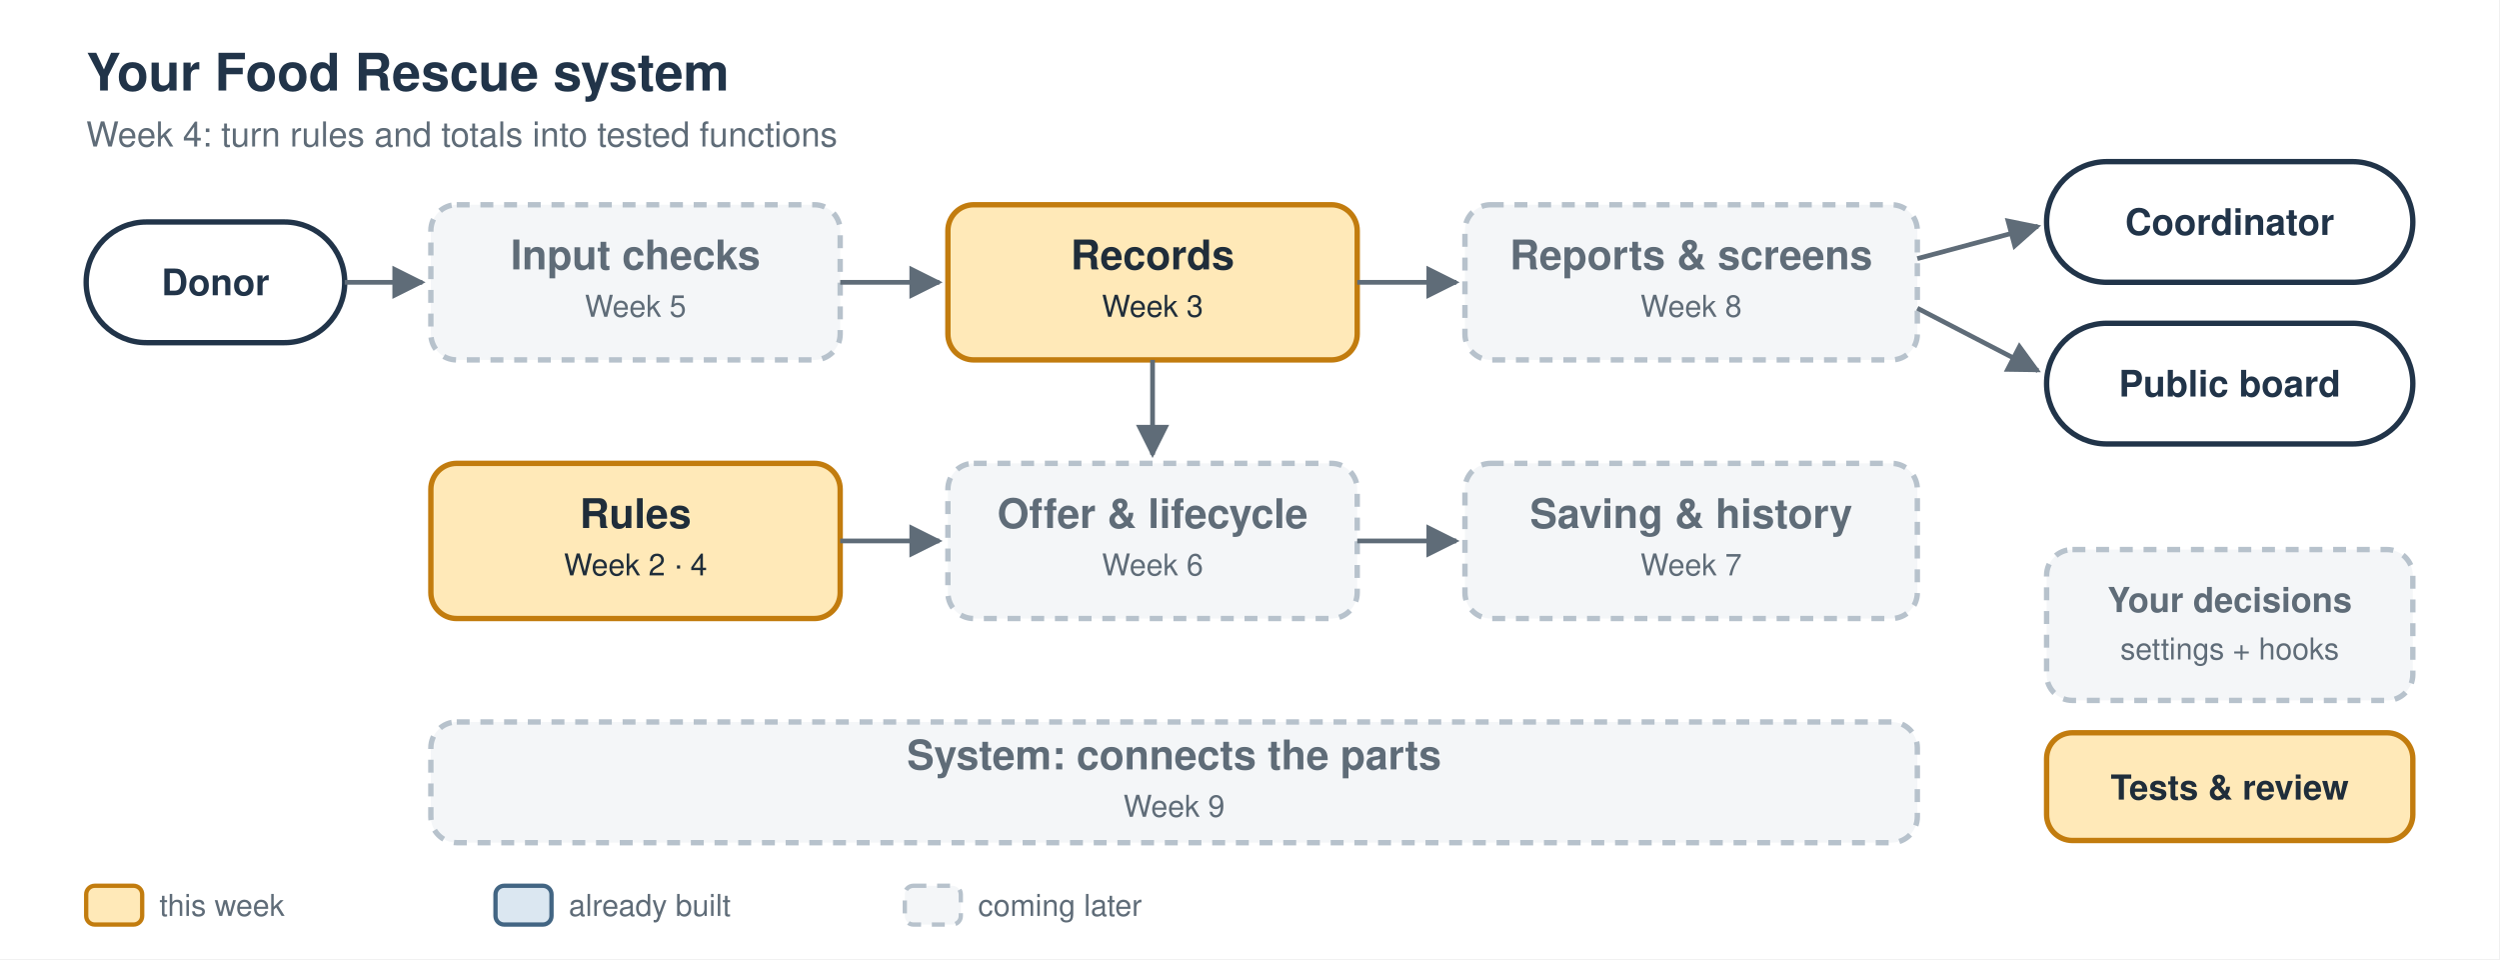
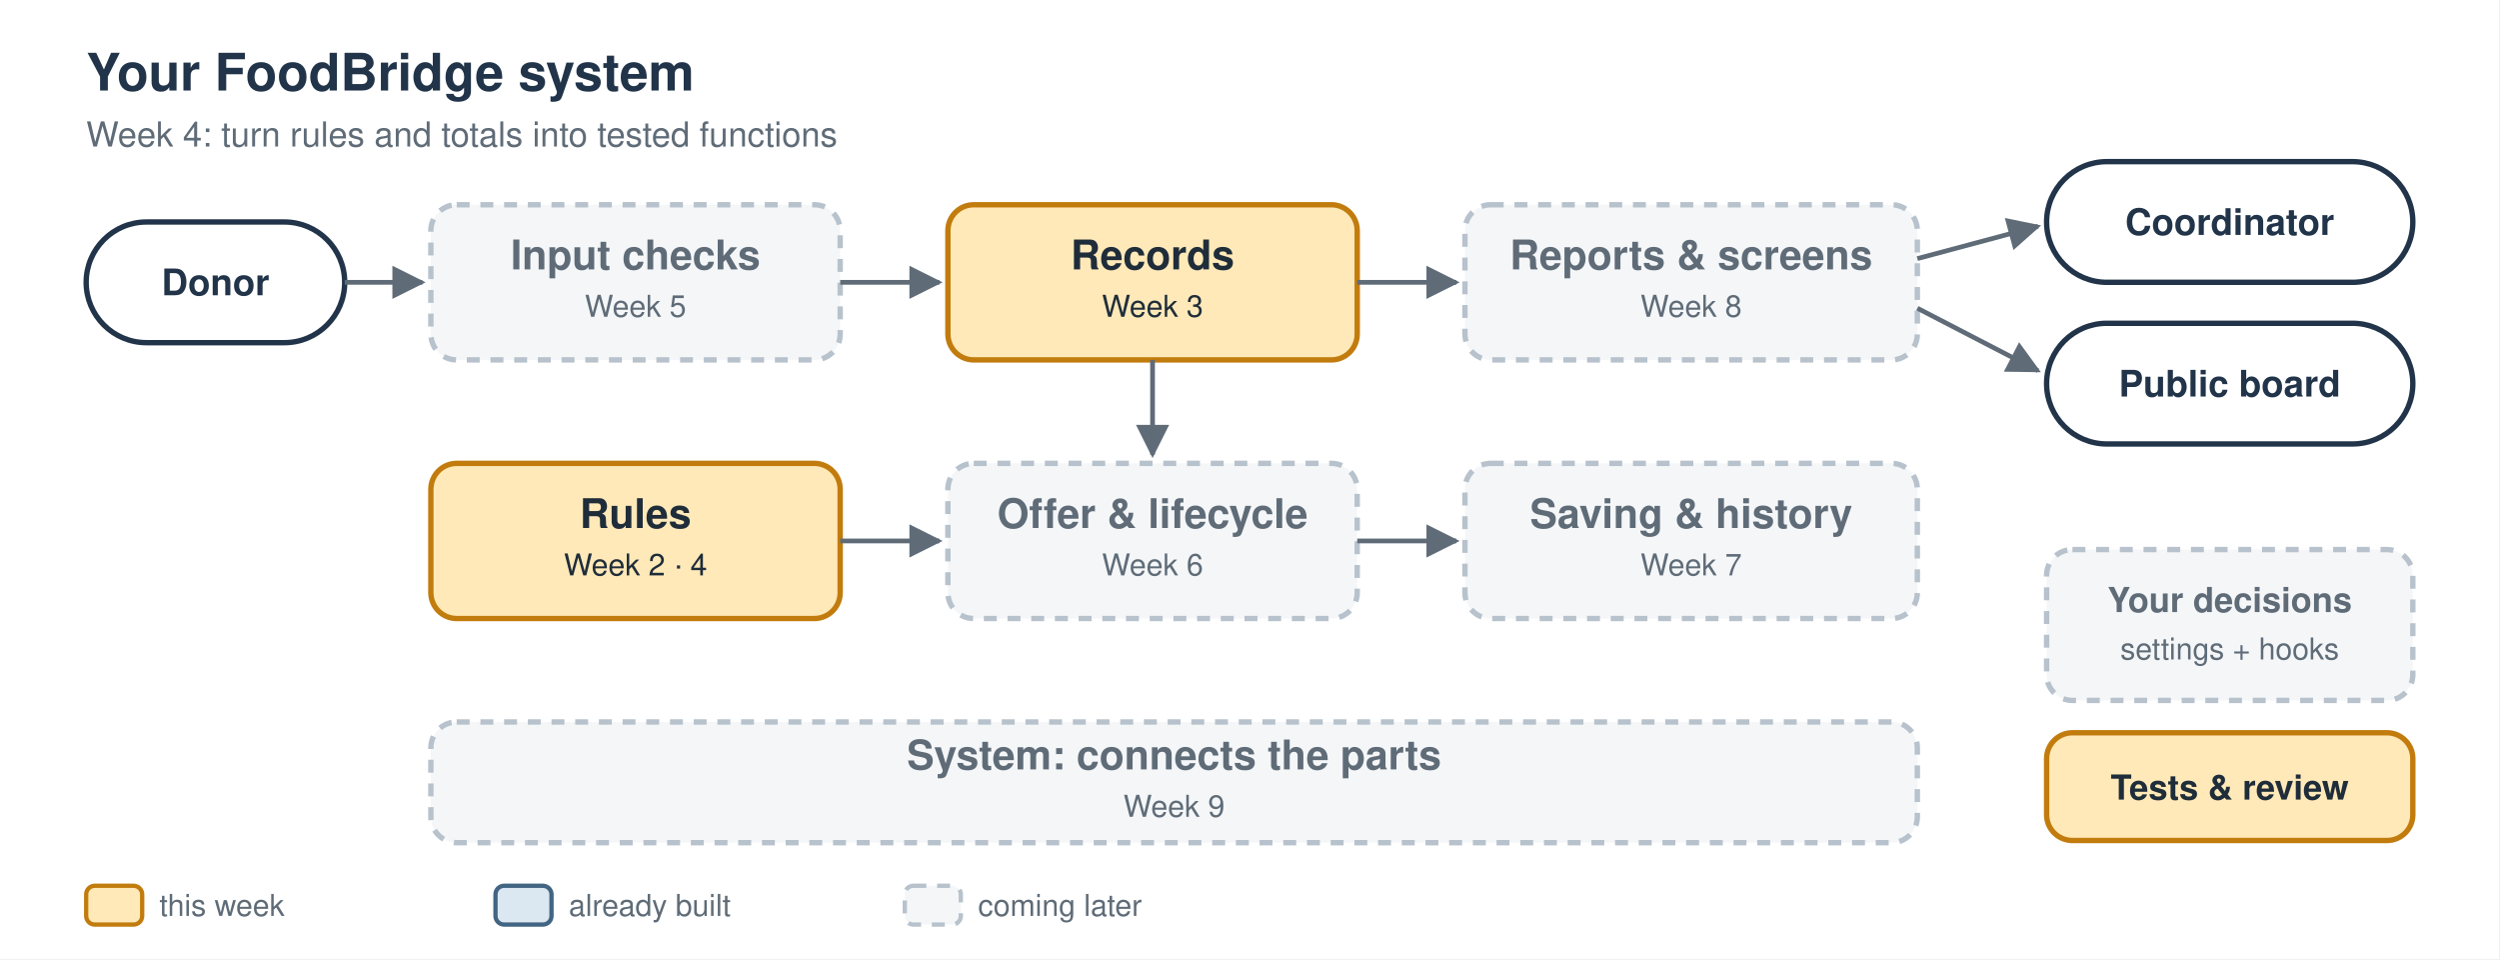
<svg xmlns="http://www.w3.org/2000/svg" width="1160" height="445" viewBox="0 0 1160 445" role="img" font-family="system-ui, -apple-system, 'Segoe UI', Helvetica, Arial, sans-serif">
  <rect width="1160" height="445" fill="#ffffff" />
  <defs>
    <marker id="arrow" viewBox="0 0 10 10" refX="9" refY="5" markerWidth="7" markerHeight="7" orient="auto-start-reverse">
      <path d="M0,0 L10,5 L0,10 z" fill="#5f6c78" />
    </marker>
  </defs>
-   <text x="40" y="42" font-size="24" font-weight="700" fill="#213449" text-anchor="start">Your Food Rescue system</text>
+   <text x="40" y="42" font-size="24" font-weight="700" fill="#213449" text-anchor="start">Your FoodBridge system</text>
  <text x="40" y="68" font-size="16" font-weight="400" fill="#5f6c78" text-anchor="start">Week 4: turn rules and totals into tested functions</text>
  <rect x="200" y="95" width="190" height="72" rx="12" fill="#f4f6f8" stroke="#b7c2cc" stroke-width="2.5" stroke-dasharray="6 5" />
  <text x="295.0" y="125.0" text-anchor="middle" font-size="19" font-weight="700" fill="#5f6c78">Input checks</text>
  <text x="295.0" y="147.0" text-anchor="middle" font-size="14" fill="#5f6c78">Week 5</text>
  <rect x="440" y="95" width="190" height="72" rx="12" fill="#ffe9b8" stroke="#c27c0e" stroke-width="2.5" />
  <text x="535.0" y="125.0" text-anchor="middle" font-size="19" font-weight="700" fill="#1f2d3a">Records</text>
  <text x="535.0" y="147.0" text-anchor="middle" font-size="14" fill="#1f2d3a">Week 3</text>
  <rect x="680" y="95" width="210" height="72" rx="12" fill="#f4f6f8" stroke="#b7c2cc" stroke-width="2.5" stroke-dasharray="6 5" />
  <text x="785.0" y="125.0" text-anchor="middle" font-size="19" font-weight="700" fill="#5f6c78">Reports &amp; screens</text>
  <text x="785.0" y="147.0" text-anchor="middle" font-size="14" fill="#5f6c78">Week 8</text>
  <rect x="200" y="215" width="190" height="72" rx="12" fill="#ffe9b8" stroke="#c27c0e" stroke-width="2.5" />
  <text x="295.0" y="245.0" text-anchor="middle" font-size="19" font-weight="700" fill="#1f2d3a">Rules</text>
  <text x="295.0" y="267.0" text-anchor="middle" font-size="14" fill="#1f2d3a">Week 2 · 4</text>
  <rect x="440" y="215" width="190" height="72" rx="12" fill="#f4f6f8" stroke="#b7c2cc" stroke-width="2.5" stroke-dasharray="6 5" />
  <text x="535.0" y="245.0" text-anchor="middle" font-size="19" font-weight="700" fill="#5f6c78">Offer &amp; lifecycle</text>
  <text x="535.0" y="267.0" text-anchor="middle" font-size="14" fill="#5f6c78">Week 6</text>
  <rect x="680" y="215" width="210" height="72" rx="12" fill="#f4f6f8" stroke="#b7c2cc" stroke-width="2.5" stroke-dasharray="6 5" />
  <text x="785.0" y="245.0" text-anchor="middle" font-size="19" font-weight="700" fill="#5f6c78">Saving &amp; history</text>
  <text x="785.0" y="267.0" text-anchor="middle" font-size="14" fill="#5f6c78">Week 7</text>
  <rect x="200" y="335" width="690" height="56" rx="12" fill="#f4f6f8" stroke="#b7c2cc" stroke-width="2.5" stroke-dasharray="6 5" />
  <text x="545.0" y="357.0" text-anchor="middle" font-size="19" font-weight="700" fill="#5f6c78">System: connects the parts</text>
  <text x="545.0" y="379.0" text-anchor="middle" font-size="14" fill="#5f6c78">Week 9</text>
  <rect x="40" y="103" width="120" height="56" rx="28" fill="#ffffff" stroke="#213449" stroke-width="2.5" />
  <text x="100.0" y="137.0" text-anchor="middle" font-size="17" font-weight="700" fill="#213449">Donor</text>
  <rect x="950" y="75" width="170" height="56" rx="28" fill="#ffffff" stroke="#213449" stroke-width="2.5" />
  <text x="1035.0" y="109.0" text-anchor="middle" font-size="17" font-weight="700" fill="#213449">Coordinator</text>
  <rect x="950" y="150" width="170" height="56" rx="28" fill="#ffffff" stroke="#213449" stroke-width="2.5" />
  <text x="1035.0" y="184.0" text-anchor="middle" font-size="17" font-weight="700" fill="#213449">Public board</text>
  <line x1="160" y1="131" x2="196" y2="131" stroke="#5f6c78" stroke-width="2.2" marker-end="url(#arrow)" />
  <line x1="390" y1="131" x2="436" y2="131" stroke="#5f6c78" stroke-width="2.2" marker-end="url(#arrow)" />
  <line x1="630" y1="131" x2="676" y2="131" stroke="#5f6c78" stroke-width="2.2" marker-end="url(#arrow)" />
  <line x1="890" y1="120" x2="946" y2="105" stroke="#5f6c78" stroke-width="2.2" marker-end="url(#arrow)" />
  <line x1="890" y1="143" x2="946" y2="172" stroke="#5f6c78" stroke-width="2.2" marker-end="url(#arrow)" />
  <line x1="535" y1="167" x2="535" y2="211" stroke="#5f6c78" stroke-width="2.2" marker-end="url(#arrow)" />
  <line x1="390" y1="251" x2="436" y2="251" stroke="#5f6c78" stroke-width="2.2" marker-end="url(#arrow)" />
  <line x1="630" y1="251" x2="676" y2="251" stroke="#5f6c78" stroke-width="2.2" marker-end="url(#arrow)" />
  <rect x="950" y="255" width="170" height="70" rx="12" fill="#f4f6f8" stroke="#b7c2cc" stroke-width="2.5" stroke-dasharray="6 5" />
  <text x="1035.0" y="284.0" text-anchor="middle" font-size="16" font-weight="700" fill="#5f6c78">Your decisions</text>
  <text x="1035.0" y="306.0" text-anchor="middle" font-size="14" fill="#5f6c78">settings + hooks</text>
  <rect x="950" y="340" width="170" height="50" rx="12" fill="#ffe9b8" stroke="#c27c0e" stroke-width="2.5" />
  <text x="1035.0" y="371.0" text-anchor="middle" font-size="16" font-weight="700" fill="#1f2d3a">Tests &amp; review</text>
  <rect x="40" y="411" width="26" height="18" rx="4" fill="#ffe9b8" stroke="#c27c0e" stroke-width="2" />
  <text x="74" y="425" font-size="14" font-weight="400" fill="#5f6c78" text-anchor="start">this week</text>
  <rect x="230" y="411" width="26" height="18" rx="4" fill="#dbe7f1" stroke="#426583" stroke-width="2" />
  <text x="264" y="425" font-size="14" font-weight="400" fill="#5f6c78" text-anchor="start">already built</text>
  <rect x="420" y="411" width="26" height="18" rx="4" fill="#f4f6f8" stroke="#b7c2cc" stroke-width="2" stroke-dasharray="6 5" />
  <text x="454" y="425" font-size="14" font-weight="400" fill="#5f6c78" text-anchor="start">coming later</text>
</svg>
